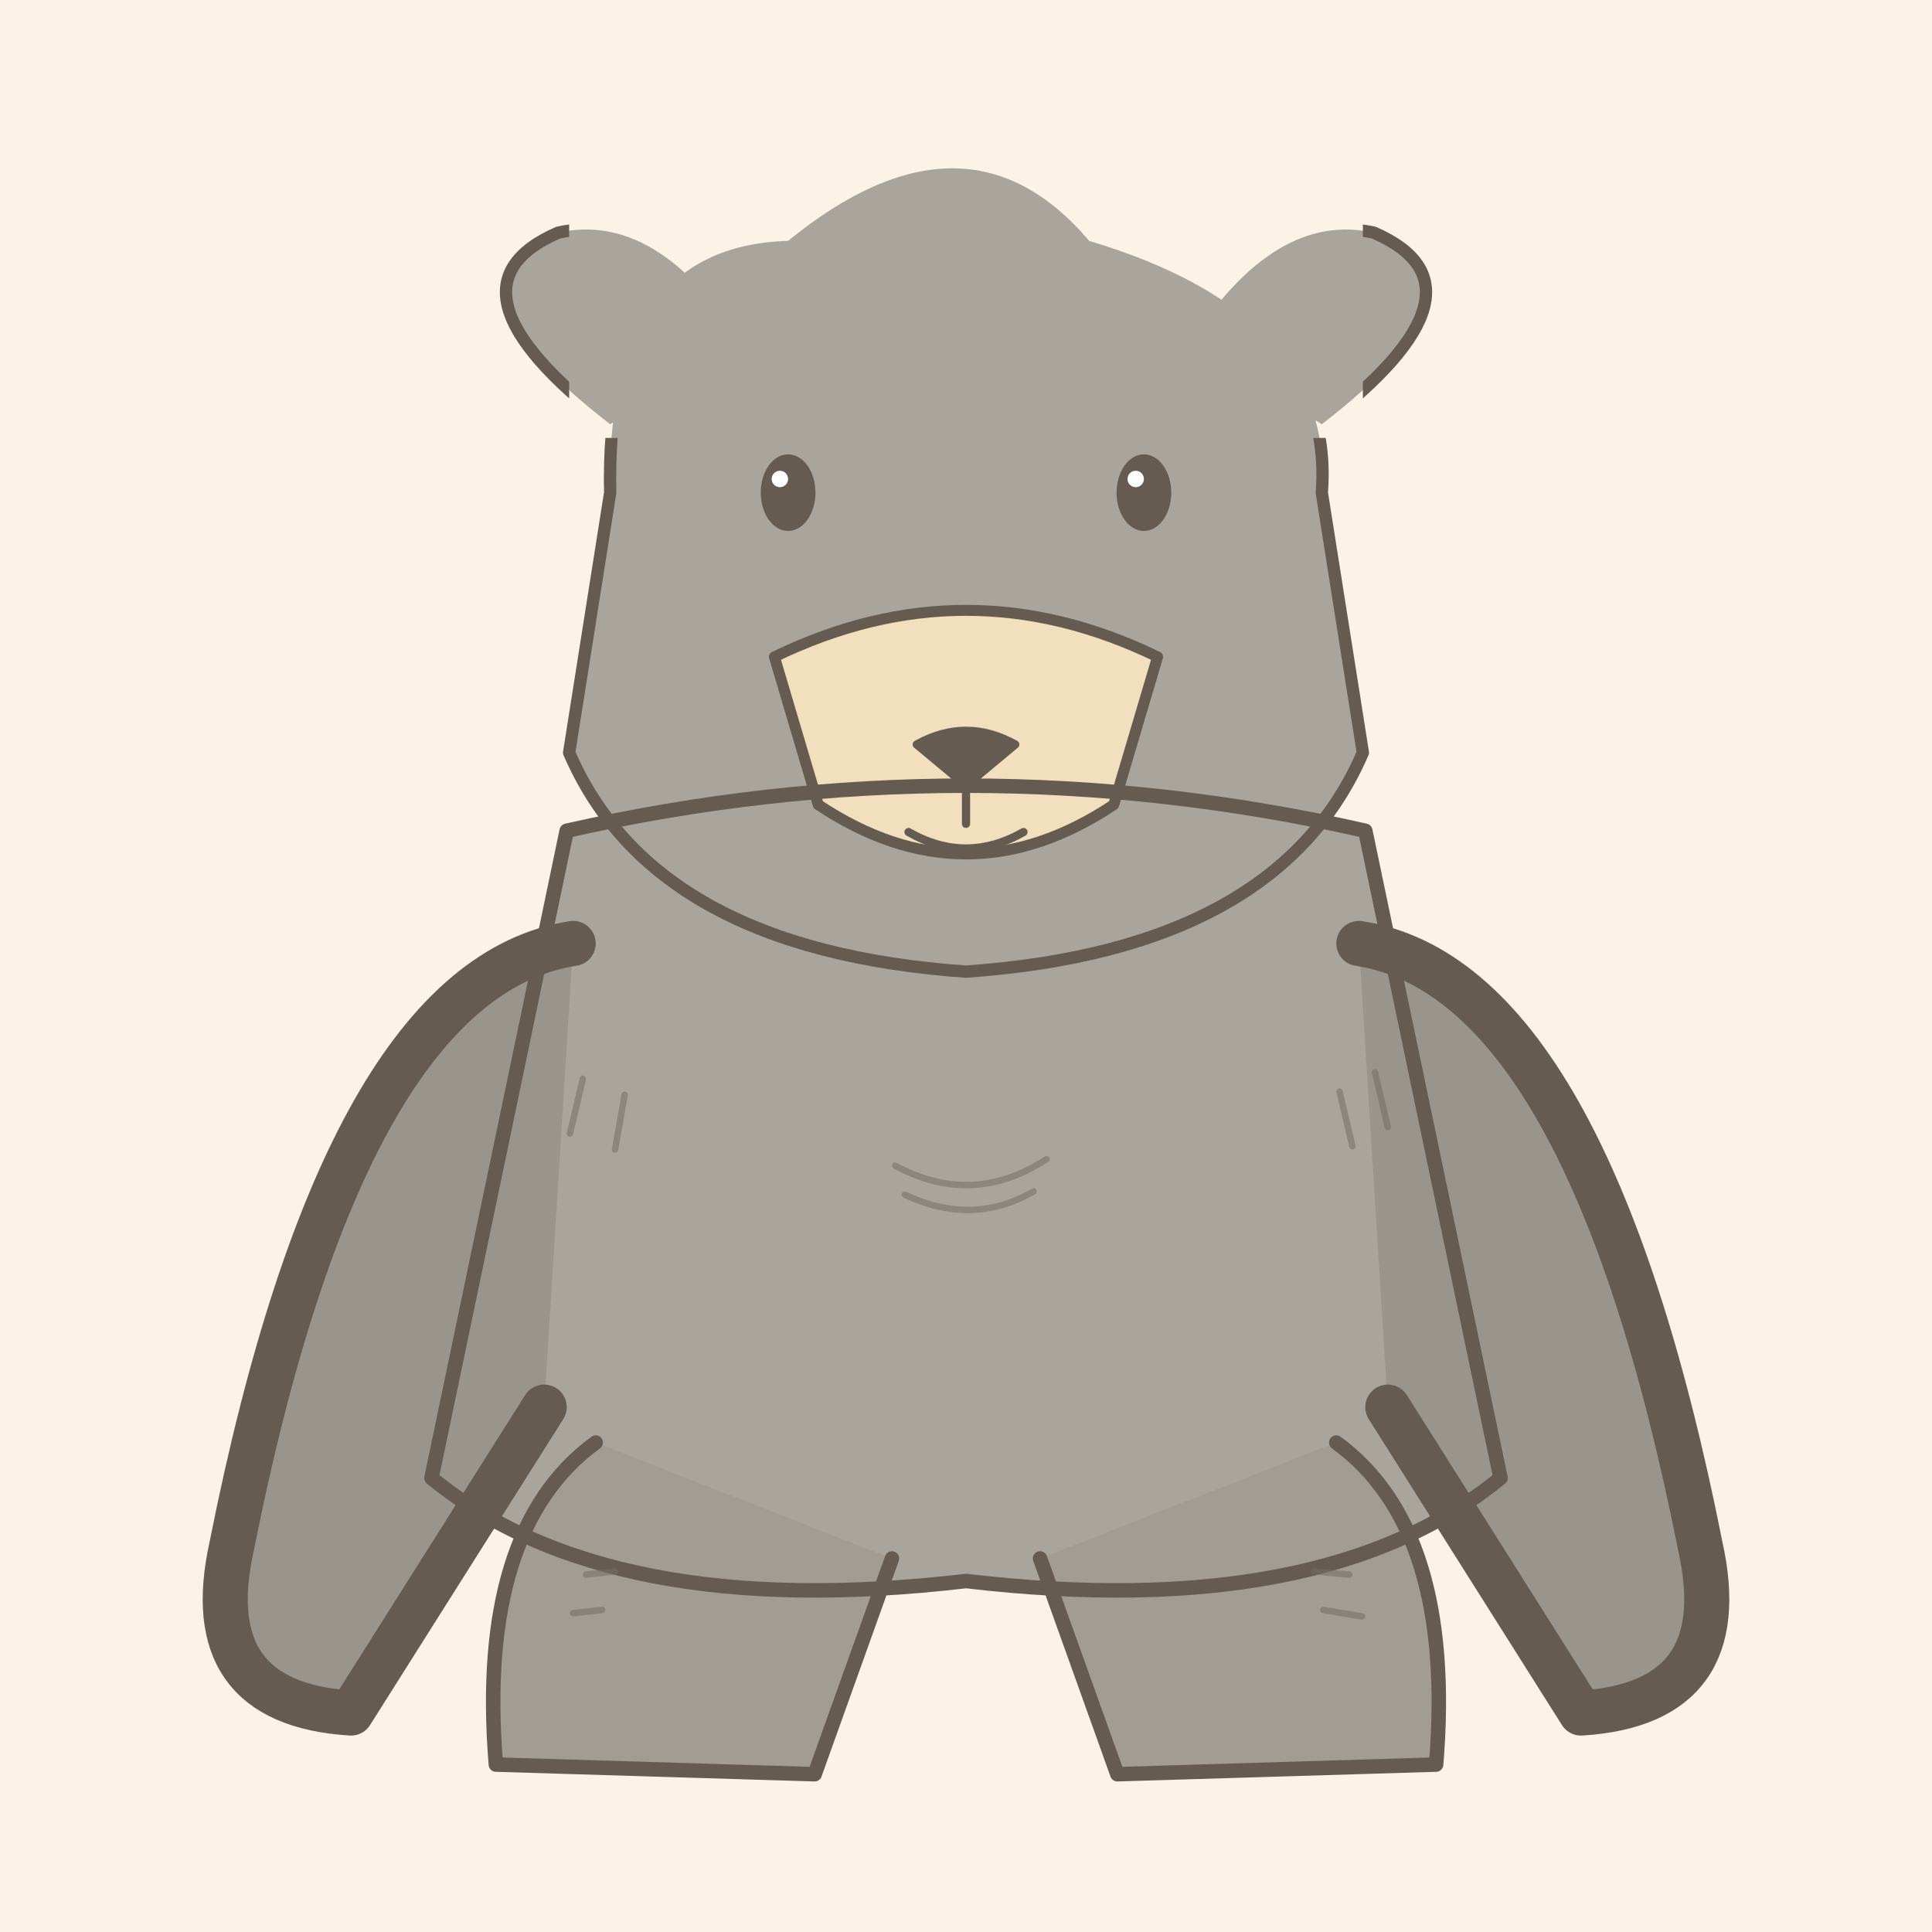
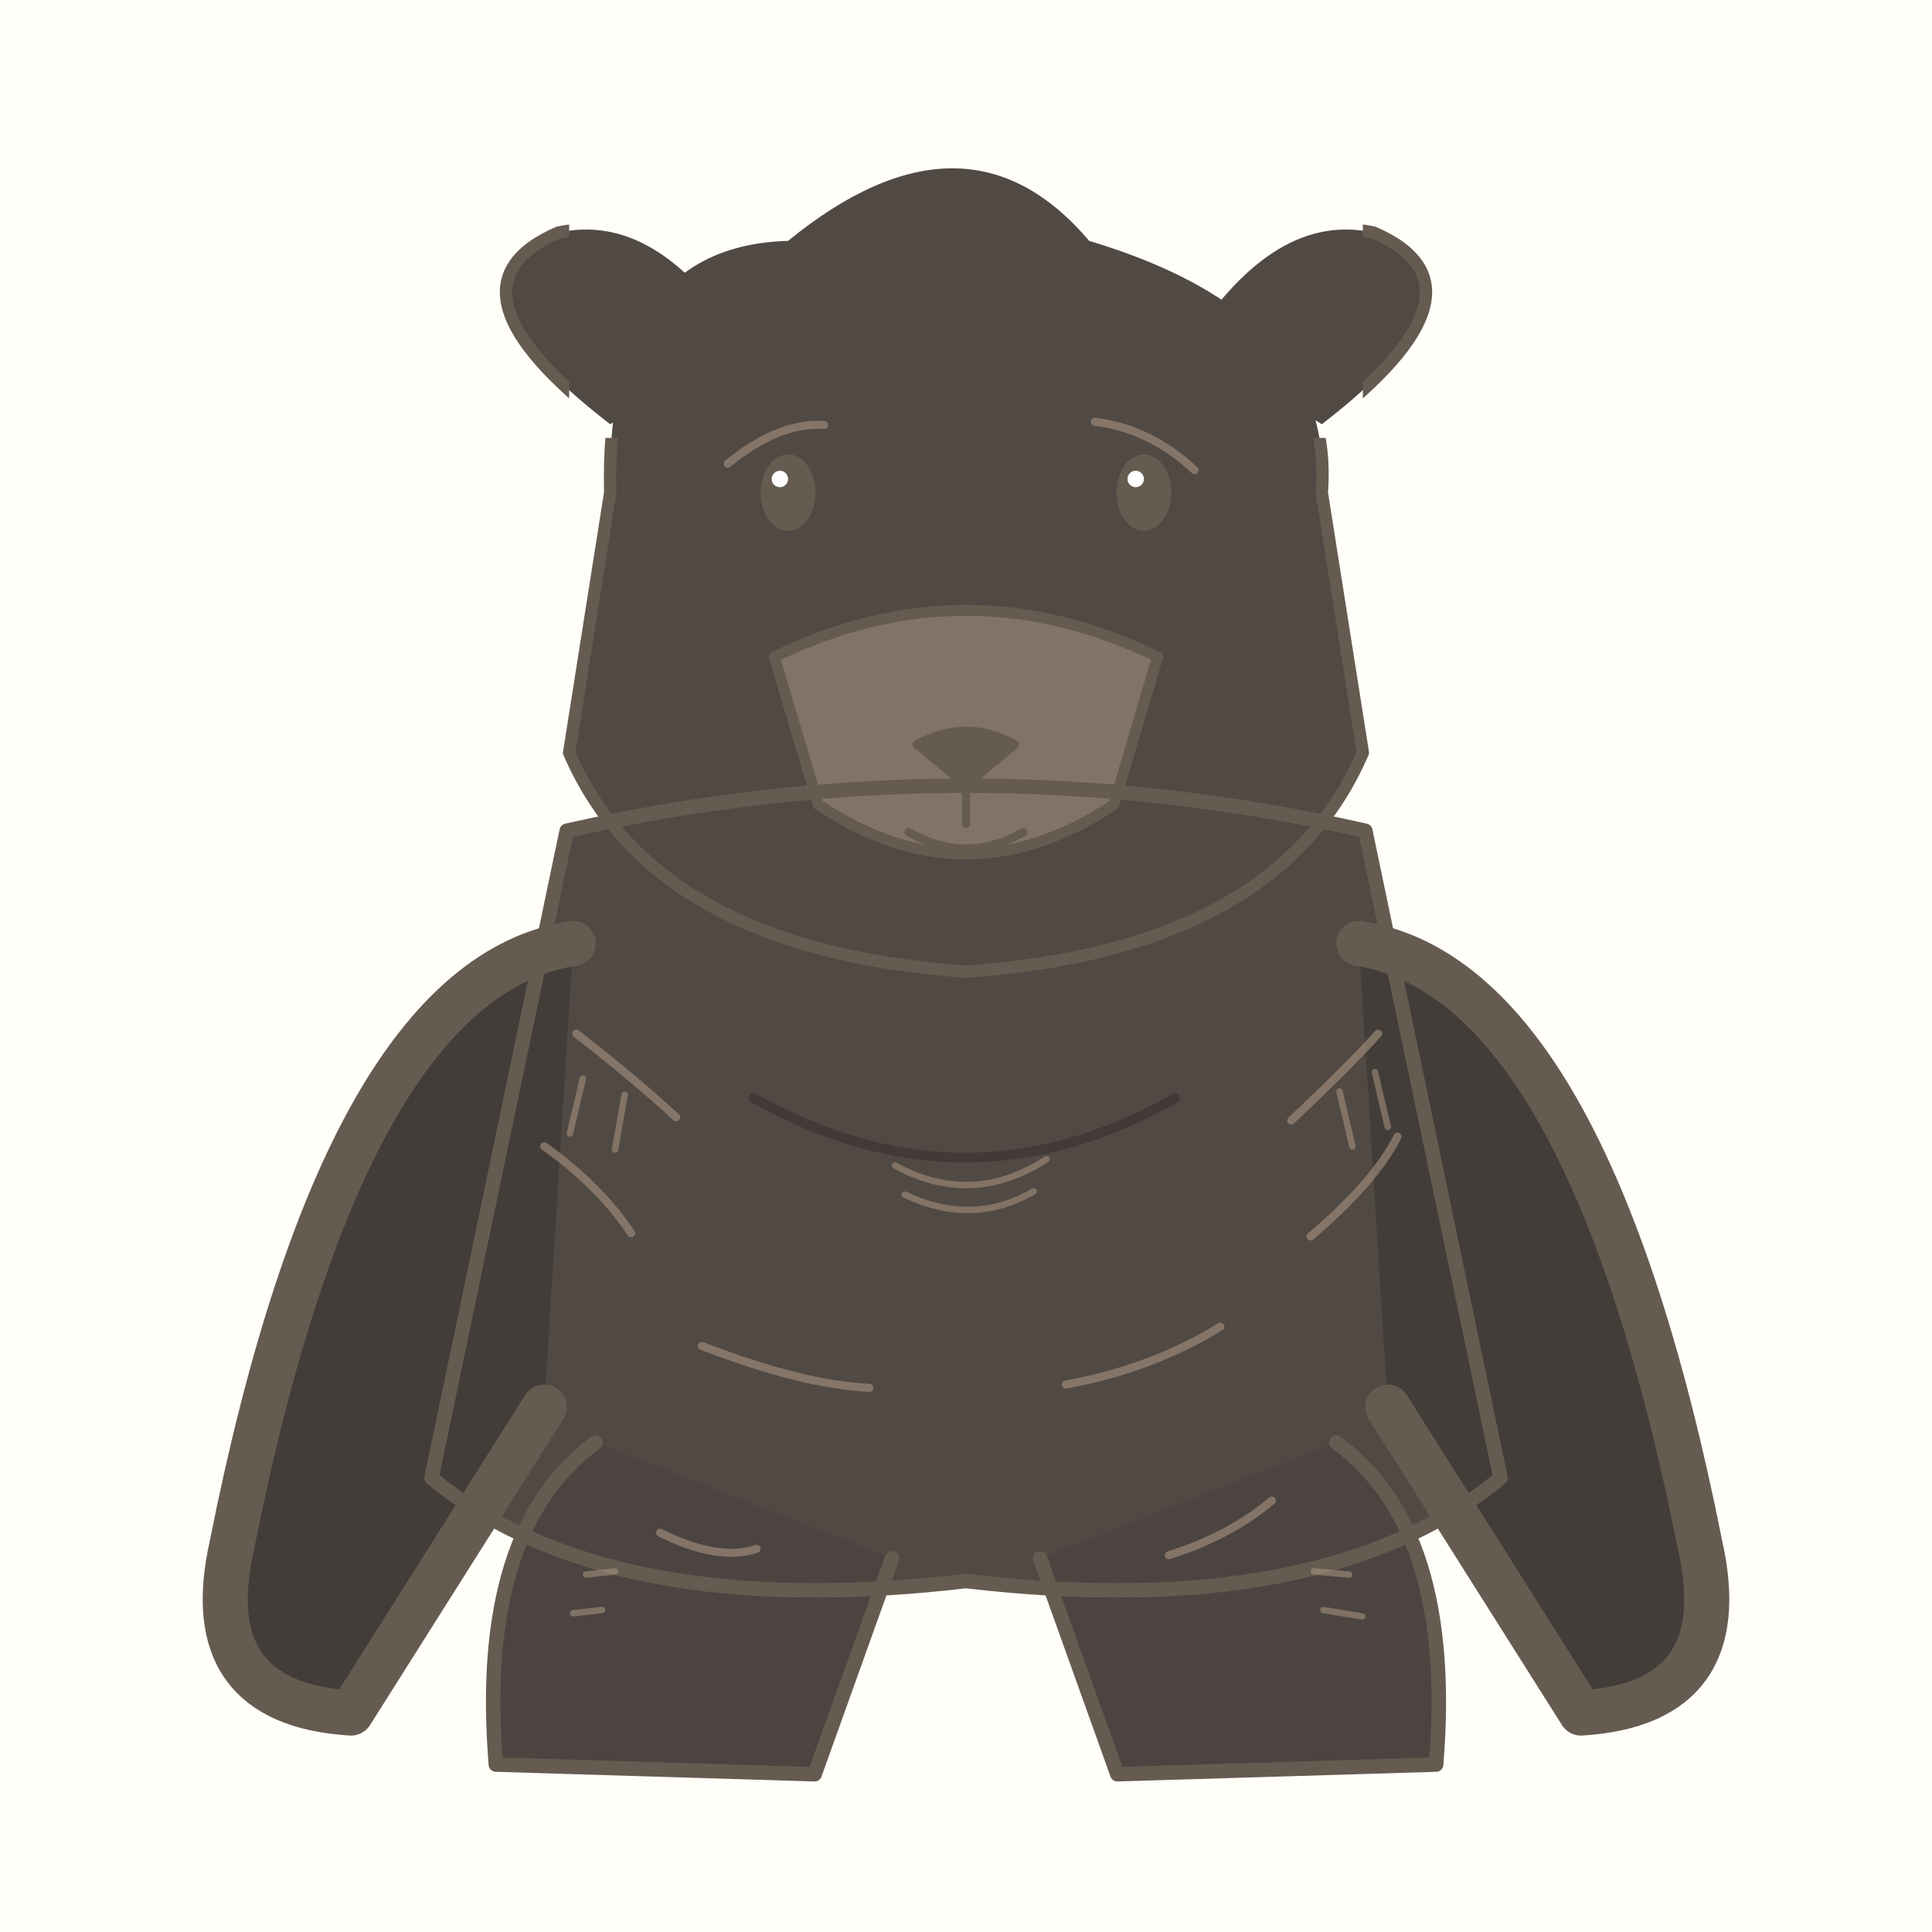
<svg xmlns="http://www.w3.org/2000/svg" width="600" height="600" viewBox="0 0 600 600" data-full-animal="gorilla" data-illustration="incomplete">
-   <rect width="600" height="600" rx="0" fill="#fbf4e6" />
+   <rect width="600" height="600" rx="0" fill="#fffef8" />
  <defs>
    <mask id="detail-mask">
      <rect width="600" height="600" fill="white" />
      <rect x="176.75" y="29.75" width="246.5" height="106.25" fill="black" />
    </mask>
  </defs>
  <defs>
    <mask id="missing-contour">
      <rect width="600" height="600" fill="white" />
      <rect x="176.75" y="29.75" width="246.5" height="106.25" fill="black" />
    </mask>
  </defs>
-   <path d="M176 258Q300 230 424 258L466 459Q411 504 300 491Q189 504 134 459Z" fill="#aaa59c" stroke="none" stroke-width="4.5" stroke-linecap="round" stroke-linejoin="round" />
-   <path d="M178 293Q107 304 72 480Q61 529 109 532L169 437M422 293Q493 304 528 480Q539 529 491 532L431 437" fill="#99958c" stroke="none" stroke-width="14" stroke-linecap="round" stroke-linejoin="round" />
-   <path d="M185 448Q148 475 154 548L253 551L277 484M415 448Q452 475 446 548L347 551L323 484" fill="#a29c92" stroke="none" stroke-width="4.5" stroke-linecap="round" stroke-linejoin="round" />
+   <path d="M176 258Q300 230 424 258L466 459Q411 504 300 491Q189 504 134 459Z" fill="#514943" stroke="none" stroke-width="4.5" stroke-linecap="round" stroke-linejoin="round" />
+   <path d="M178 293Q107 304 72 480Q61 529 109 532L169 437M422 293Q493 304 528 480Q539 529 491 532L431 437" fill="#433d39" stroke="none" stroke-width="14" stroke-linecap="round" stroke-linejoin="round" />
+   <path d="M185 448Q148 475 154 548L253 551L277 484M415 448Q452 475 446 548L347 551L323 484" fill="#4b4440" stroke="none" stroke-width="4.5" stroke-linecap="round" stroke-linejoin="round" />
  <g transform="translate(45 0) scale(0.85)">
-     <path d="M170 155Q105 105 151 85Q187 77 218 125M430 155Q495 105 449 85Q413 77 382 125" fill="#aaa59c" stroke="none" stroke-width="4.5" stroke-linecap="round" stroke-linejoin="round" />
-     <path d="M170 180Q168 90 235 88Q300 35 345 88Q435 115 430 180L445 275Q414 347 300 355Q186 347 155 275Z" fill="#aaa59c" stroke="none" stroke-width="4.5" stroke-linecap="round" stroke-linejoin="round" />
-     <path d="M230 240Q300 206 370 240L354 294Q300 330 246 294Z" fill="#f1dfbd" stroke="none" stroke-width="4" stroke-linecap="round" stroke-linejoin="round" />
+     <path d="M170 155Q105 105 151 85Q187 77 218 125M430 155Q495 105 449 85Q413 77 382 125" fill="#514943" stroke="none" stroke-width="4.5" stroke-linecap="round" stroke-linejoin="round" />
+     <path d="M170 180Q168 90 235 88Q300 35 345 88Q435 115 430 180L445 275Q414 347 300 355Q186 347 155 275Z" fill="#514943" stroke="none" stroke-width="4.5" stroke-linecap="round" stroke-linejoin="round" />
+     <path d="M230 240Q300 206 370 240L354 294Q300 330 246 294Z" fill="#827368" stroke="none" stroke-width="4" stroke-linecap="round" stroke-linejoin="round" />
    <ellipse cx="235" cy="180" rx="10" ry="14" fill="#665b50" />
    <circle cx="232" cy="175" r="3" fill="white" />
    <ellipse cx="365" cy="180" rx="10" ry="14" fill="#665b50" />
    <circle cx="362" cy="175" r="3" fill="white" />
    <path d="M282 272Q300 262 318 272L300 287Z" fill="#665b50" stroke="none" stroke-width="3" stroke-linecap="round" stroke-linejoin="round" />
    <path d="M300 288V301M279 304Q300 316 321 304" fill="none" stroke="none" stroke-width="3" stroke-linecap="round" stroke-linejoin="round" />
  </g>
  <g mask="url(#missing-contour)">
    <path d="M176 258Q300 230 424 258L466 459Q411 504 300 491Q189 504 134 459Z" fill="none" stroke="#665b50" stroke-width="4.5" stroke-linecap="round" stroke-linejoin="round" />
    <path d="M178 293Q107 304 72 480Q61 529 109 532L169 437M422 293Q493 304 528 480Q539 529 491 532L431 437" fill="none" stroke="#665b50" stroke-width="14" stroke-linecap="round" stroke-linejoin="round" />
    <path d="M185 448Q148 475 154 548L253 551L277 484M415 448Q452 475 446 548L347 551L323 484" fill="none" stroke="#665b50" stroke-width="4.5" stroke-linecap="round" stroke-linejoin="round" />
    <g transform="translate(45 0) scale(0.85)">
      <path d="M170 155Q105 105 151 85Q187 77 218 125M430 155Q495 105 449 85Q413 77 382 125" fill="none" stroke="#665b50" stroke-width="4.5" stroke-linecap="round" stroke-linejoin="round" />
      <path d="M170 180Q168 90 235 88Q300 35 345 88Q435 115 430 180L445 275Q414 347 300 355Q186 347 155 275Z" fill="none" stroke="#665b50" stroke-width="4.5" stroke-linecap="round" stroke-linejoin="round" />
      <path d="M230 240Q300 206 370 240L354 294Q300 330 246 294Z" fill="none" stroke="#665b50" stroke-width="4" stroke-linecap="round" stroke-linejoin="round" />
      <ellipse cx="235" cy="180" rx="10" ry="14" fill="none" />
      <circle cx="232" cy="175" r="3" fill="none" />
      <ellipse cx="365" cy="180" rx="10" ry="14" fill="none" />
      <circle cx="362" cy="175" r="3" fill="none" />
      <path d="M282 272Q300 262 318 272L300 287Z" fill="none" stroke="#665b50" stroke-width="3" stroke-linecap="round" stroke-linejoin="round" />
      <path d="M300 288V301M279 304Q300 316 321 304" fill="none" stroke="#665b50" stroke-width="3" stroke-linecap="round" stroke-linejoin="round" />
    </g>
  </g>
  <g mask="url(#detail-mask)" data-coat-details="gorilla">
-     <path d="M181 335l-4 17M194 340l-3 17M416 339l4 17M427 333l4 17M278 362q24 13 47 -2M281 371q21 10 40 -1M182 489l9 -1M178 501l9 -1M408 488l11 1M411 500l12 2" fill="none" stroke="#726e65" stroke-width="2" stroke-linecap="round" opacity=".55" />
+     <path d="M181 335l-4 17M194 340l-3 17M416 339l4 17M427 333l4 17M278 362q24 13 47 -2M281 371q21 10 40 -1M182 489l9 -1M178 501l9 -1M408 488l11 1M411 500l12 2" fill="none" stroke="#aa9582" stroke-width="2" stroke-linecap="round" opacity=".55" />
  </g>
+   <g fill="none" stroke="#a18e7c" stroke-width="2.5" stroke-linecap="round" opacity=".65">
+     <path d="M179 321q18 14 31 26M169 356q17 12 27 27M401 348q18-17 27-27M407 384q20-17 27-31M218 418q31 12 52 13M331 430q27-5 48-18M205 476q18 9 30 5M363 483q19-6 32-17M226 144q16-13 30-12M340 131q17 2 31 15" />
+   </g>
+   <path d="M234 341Q300 378 365 341" fill="none" stroke="#332e2c" stroke-width="3" stroke-linecap="round" opacity=".55" />
</svg>
